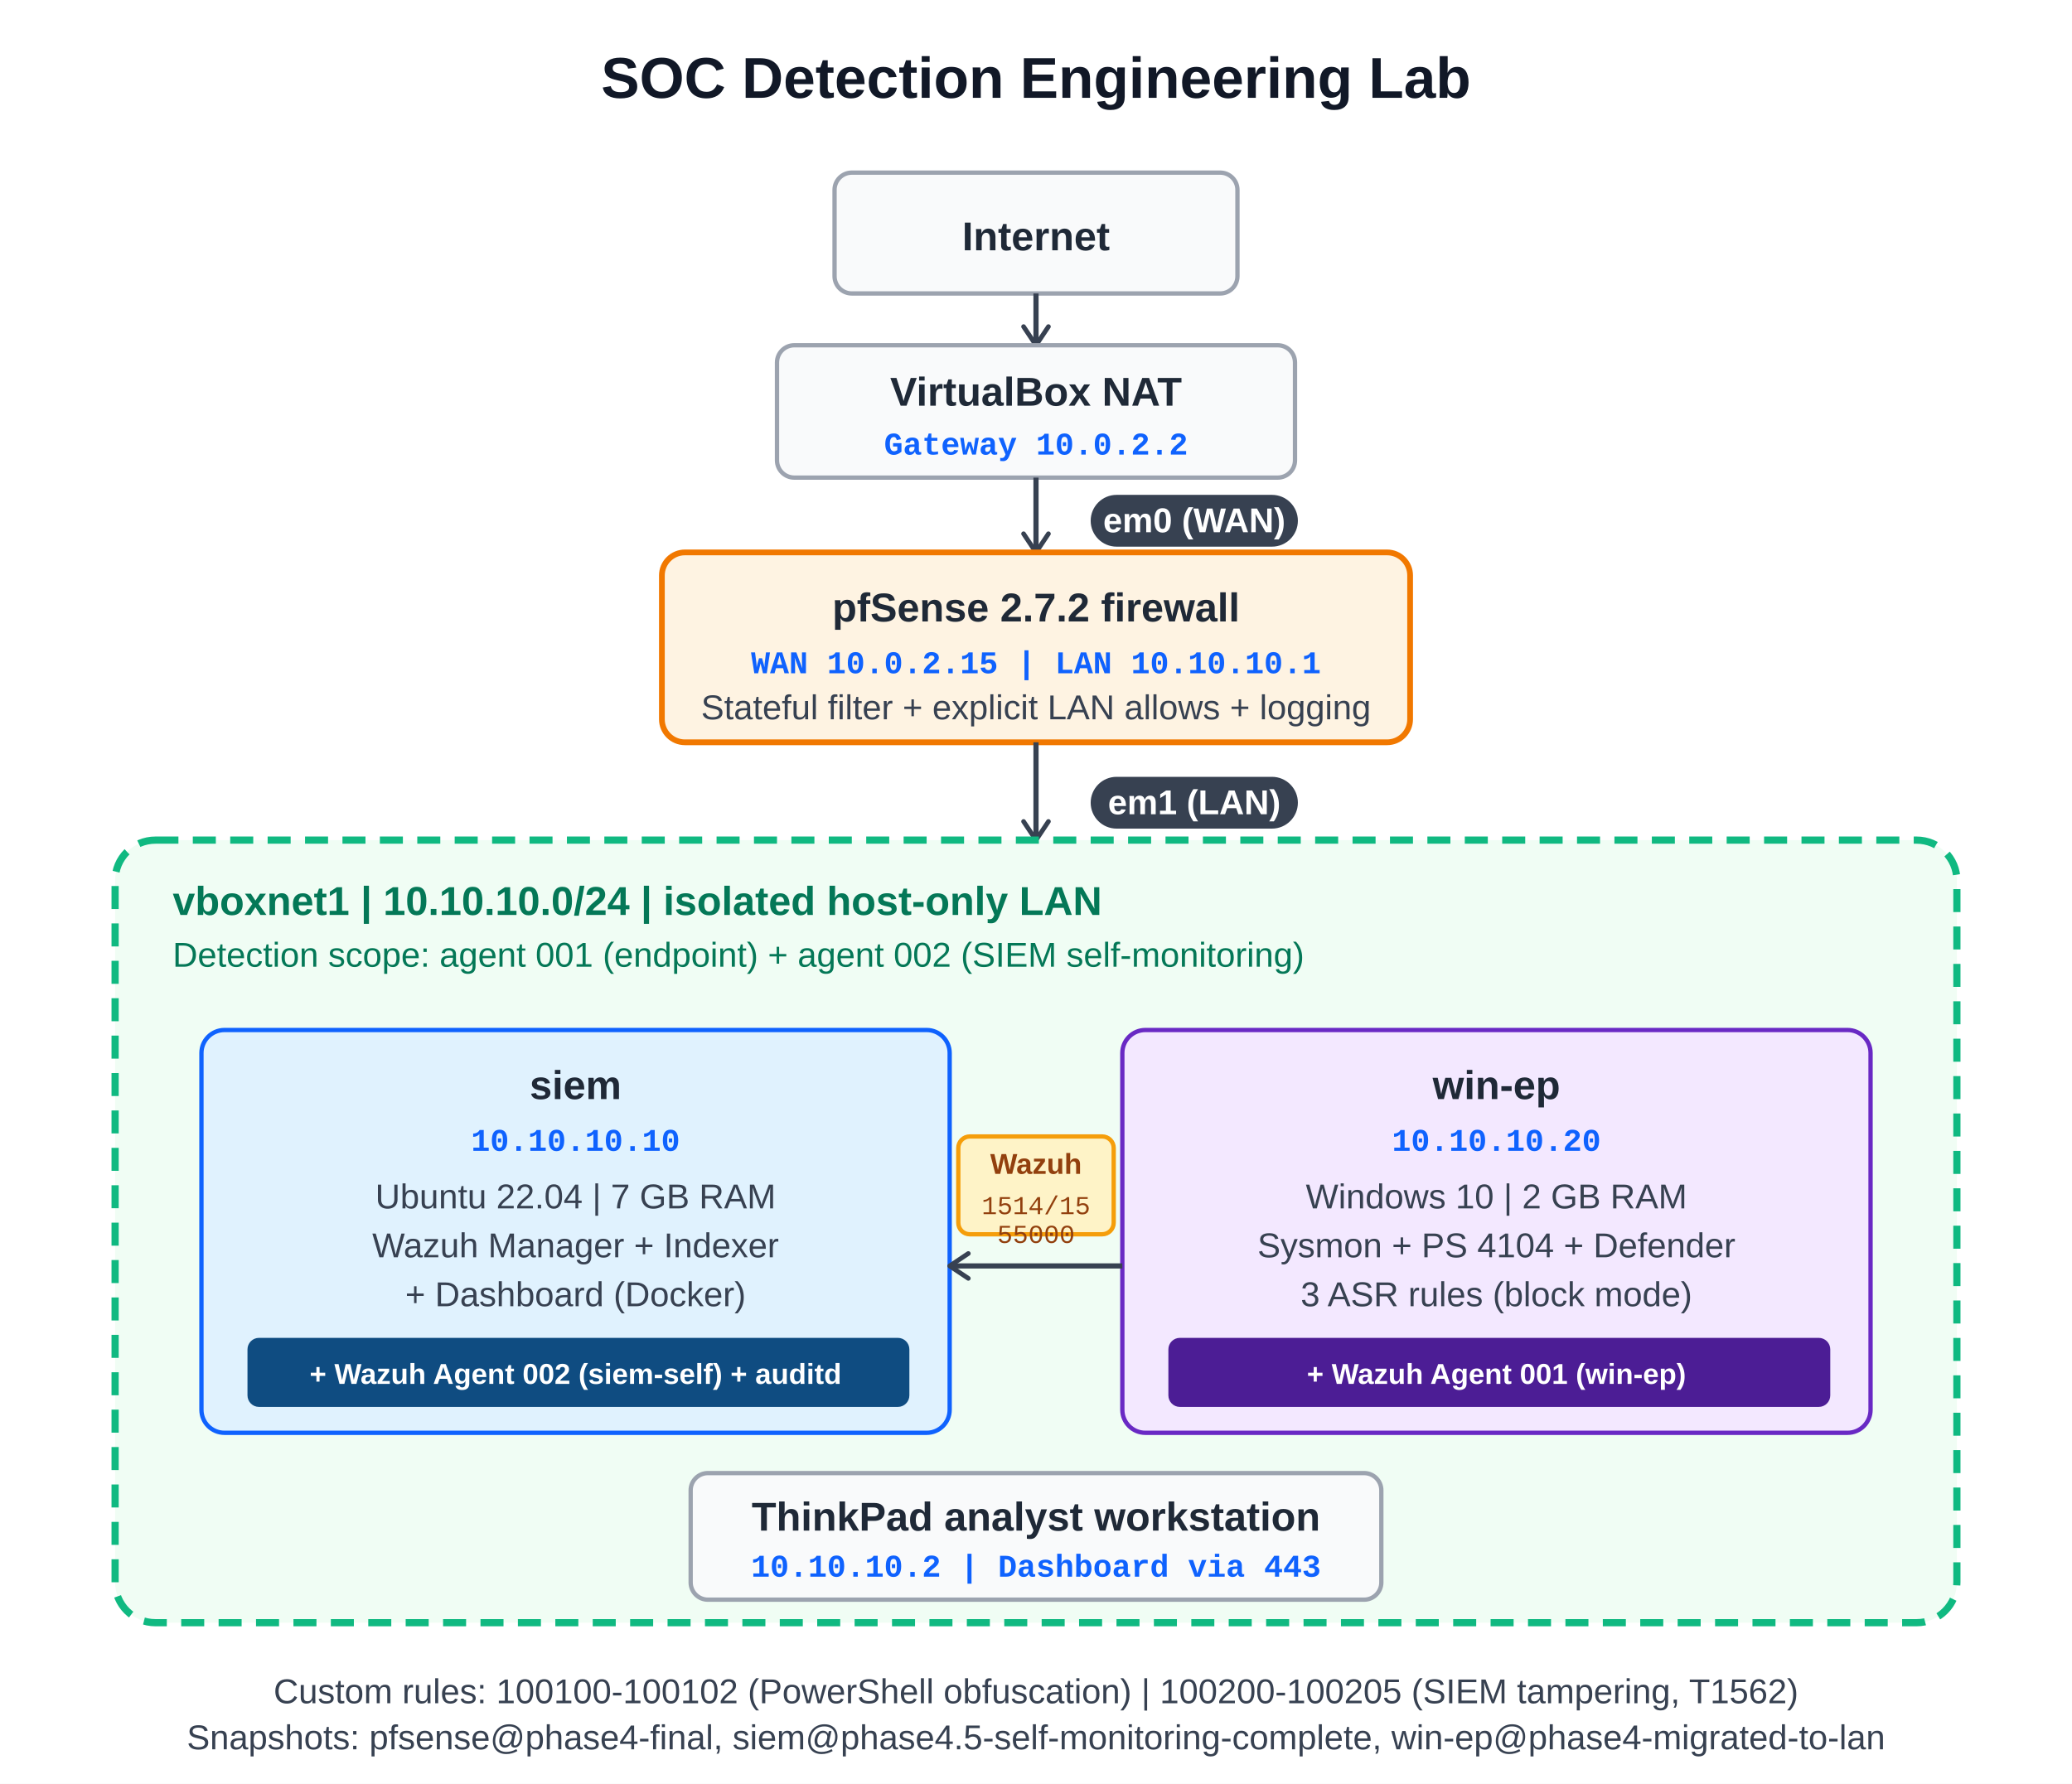
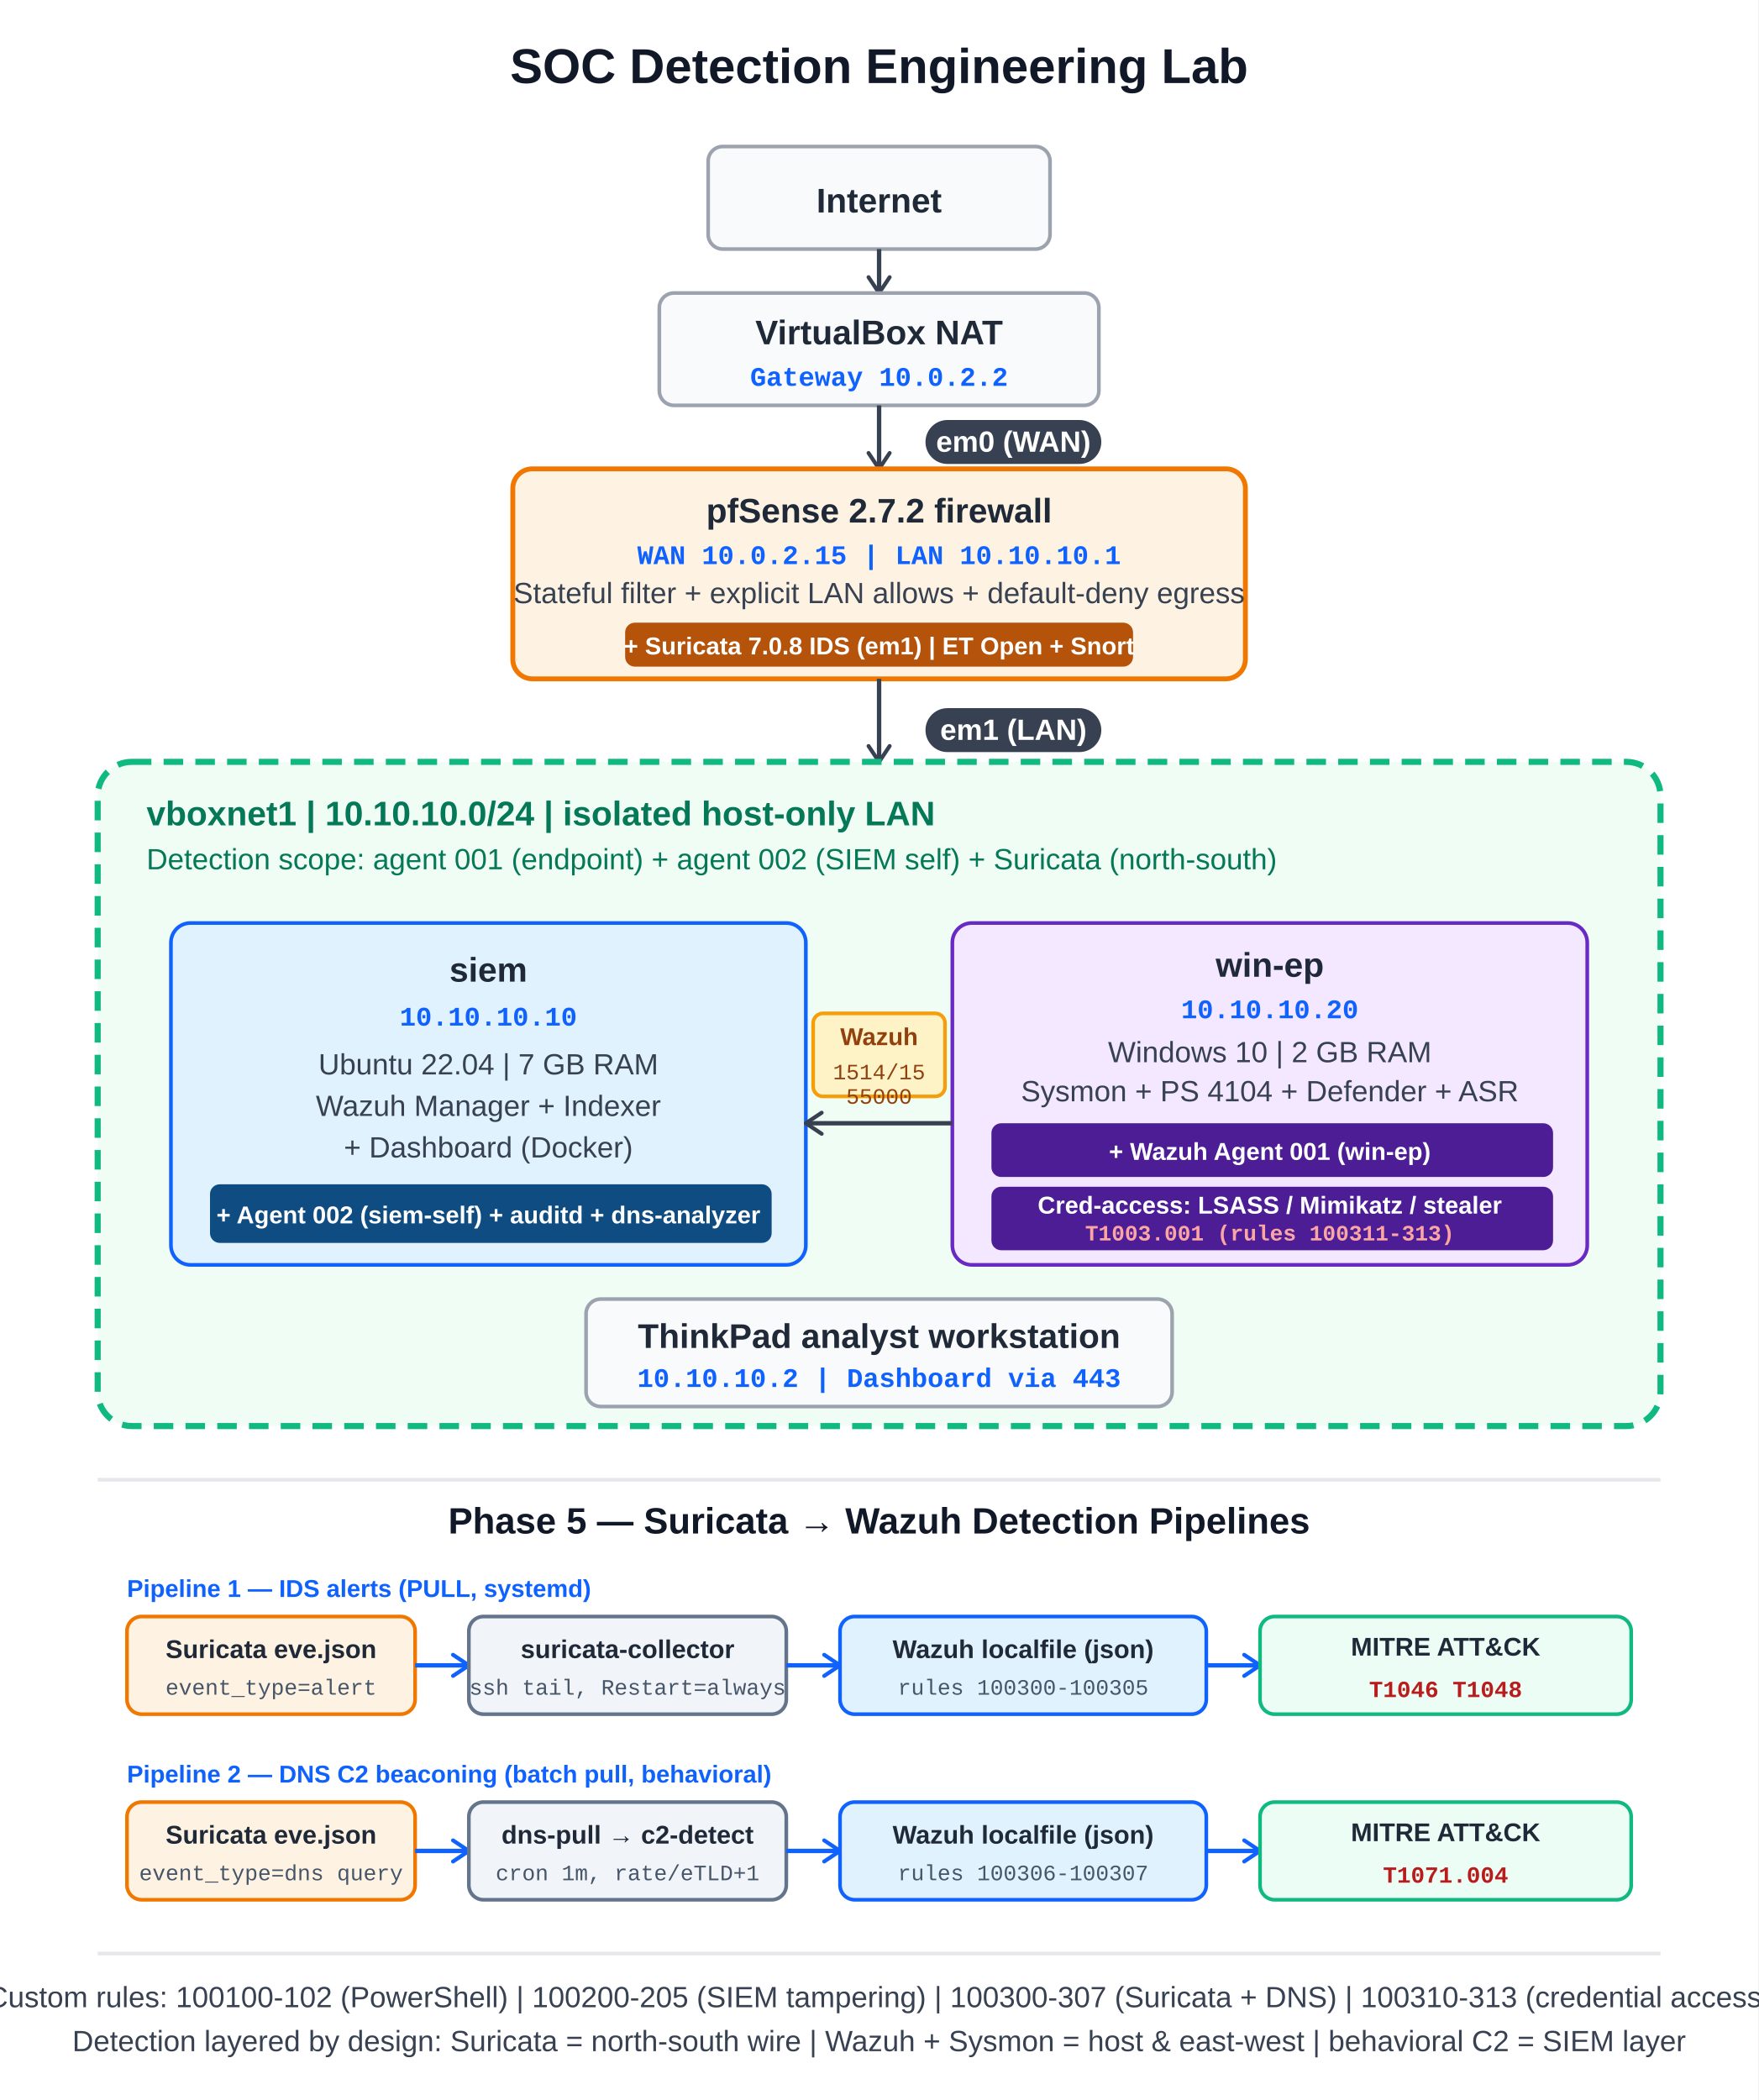
- <svg xmlns="http://www.w3.org/2000/svg" viewBox="0 0 720 620" font-family="Arial, sans-serif">
+ <svg xmlns="http://www.w3.org/2000/svg" viewBox="0 0 720 860" font-family="Arial, sans-serif">
  <defs>
    <marker id="arr" viewBox="0 0 10 10" refX="8" refY="5" markerWidth="6" markerHeight="6" orient="auto">
      <path d="M2 1L8 5L2 9" fill="none" stroke="#374151" stroke-width="1.5" stroke-linecap="round" stroke-linejoin="round" />
+     </marker>
+     <marker id="arrflow" viewBox="0 0 10 10" refX="8" refY="5" markerWidth="6" markerHeight="6" orient="auto">
+       <path d="M2 1L8 5L2 9" fill="none" stroke="#0F62FE" stroke-width="1.5" stroke-linecap="round" stroke-linejoin="round" />
    </marker>
    <style>
      .title { font-size: 20px; font-weight: 700; fill: #111827; }
      .h { font-size: 14px; font-weight: 600; fill: #1F2937; }
      .lbl { font-size: 12px; fill: #374151; }
      .iface { font-size: 12px; font-weight: 700; fill: #FFFFFF; }
      .ip { font-size: 11px; fill: #0F62FE; font-family: 'Courier New', monospace; font-weight: 600; }
      .net-label { font-size: 14px; font-weight: 700; fill: #047857; }
      .net-sub { font-size: 12px; fill: #047857; font-weight: 500; }
      .box { fill: #F9FAFB; stroke: #9CA3AF; stroke-width: 1.5; }
      .fw { fill: #FEF3E2; stroke: #F17800; stroke-width: 2; }
      .siem { fill: #E0F2FE; stroke: #0F62FE; stroke-width: 1.5; }
      .ep { fill: #F3E8FF; stroke: #6929C4; stroke-width: 1.5; }
      .net { fill: #F0FDF4; stroke: #10B981; stroke-width: 2.5; stroke-dasharray: 8 5; }
      .arrow { stroke: #374151; stroke-width: 1.8; fill: none; }
+       .flow { stroke: #0F62FE; stroke-width: 1.8; fill: none; }
      .badge-siem { fill: #0F4C81; }
      .badge-ep { fill: #4C1D95; }
+       .badge-ids { fill: #B45309; }
      .badge-text { font-size: 10px; font-weight: 700; fill: #FFFFFF; }
      .iface-bg { fill: #374151; }
      .comms-bg { fill: #FEF3C7; stroke: #F59E0B; stroke-width: 1.5; }
      .comms-title { font-size: 10px; font-weight: 700; fill: #92400E; }
      .comms-ports { font-size: 9px; fill: #92400E; font-family: 'Courier New', monospace; }
+       .sec-title { font-size: 15px; font-weight: 700; fill: #111827; }
+       .pipe-box { fill: #FFFFFF; stroke: #CBD5E1; stroke-width: 1.5; }
+       .pipe-src { fill: #FEF3E2; stroke: #F17800; stroke-width: 1.5; }
+       .pipe-mid { fill: #F1F5F9; stroke: #64748B; stroke-width: 1.5; }
+       .pipe-siem { fill: #E0F2FE; stroke: #0F62FE; stroke-width: 1.5; }
+       .pipe-out { fill: #ECFDF5; stroke: #10B981; stroke-width: 1.5; }
+       .pipe-step { font-size: 10.5px; font-weight: 600; fill: #1F2937; }
+       .pipe-sub { font-size: 9px; fill: #475569; font-family: 'Courier New', monospace; }
+       .mitre { font-size: 9.5px; font-weight: 700; fill: #B91C1C; font-family: 'Courier New', monospace; }
+       .pipe-tag { font-size: 10px; font-weight: 700; fill: #0F62FE; }
    </style>
  </defs>
-   <rect x="0" y="0" width="720" height="620" fill="#FFFFFF" />
+   <rect x="0" y="0" width="720" height="860" fill="#FFFFFF" />
  <text x="360" y="34" text-anchor="middle" class="title">SOC Detection Engineering Lab</text>
  <rect x="290" y="60" width="140" height="42" rx="6" class="box" />
  <text x="360" y="87" text-anchor="middle" class="h">Internet</text>
  <line x1="360" y1="102" x2="360" y2="120" class="arrow" marker-end="url(#arr)" />
  <rect x="270" y="120" width="180" height="46" rx="6" class="box" />
  <text x="360" y="141" text-anchor="middle" class="h">VirtualBox NAT</text>
  <text x="360" y="158" text-anchor="middle" class="ip">Gateway 10.0.2.2</text>
  <line x1="360" y1="166" x2="360" y2="192" class="arrow" marker-end="url(#arr)" />
  <rect x="379" y="172" width="72" height="18" rx="9" class="iface-bg" />
  <text x="415" y="185" text-anchor="middle" class="iface">em0 (WAN)</text>
-   <rect x="230" y="192" width="260" height="66" rx="8" class="fw" />
-   <text x="360" y="216" text-anchor="middle" class="h">pfSense 2.7.2 firewall</text>
-   <text x="360" y="234" text-anchor="middle" class="ip">WAN 10.0.2.15  |  LAN 10.10.10.1</text>
-   <text x="360" y="250" text-anchor="middle" class="lbl">Stateful filter + explicit LAN allows + logging</text>
-   <line x1="360" y1="258" x2="360" y2="292" class="arrow" marker-end="url(#arr)" />
-   <rect x="379" y="270" width="72" height="18" rx="9" class="iface-bg" />
-   <text x="415" y="283" text-anchor="middle" class="iface">em1 (LAN)</text>
-   <rect x="40" y="292" width="640" height="272" rx="14" class="net" />
-   <text x="60" y="318" class="net-label">vboxnet1  |  10.10.10.0/24  |  isolated host-only LAN</text>
-   <text x="60" y="336" class="net-sub">Detection scope: agent 001 (endpoint) + agent 002 (SIEM self-monitoring)</text>
-   <rect x="70" y="358" width="260" height="140" rx="8" class="siem" />
-   <text x="200" y="382" text-anchor="middle" class="h">siem</text>
-   <text x="200" y="400" text-anchor="middle" class="ip">10.10.10.10</text>
-   <text x="200" y="420" text-anchor="middle" class="lbl">Ubuntu 22.04  |  7 GB RAM</text>
-   <text x="200" y="437" text-anchor="middle" class="lbl">Wazuh Manager + Indexer</text>
-   <text x="200" y="454" text-anchor="middle" class="lbl">+ Dashboard (Docker)</text>
-   <rect x="86" y="465" width="230" height="24" rx="4" class="badge-siem" />
-   <text x="200" y="481" text-anchor="middle" class="badge-text">+ Wazuh Agent 002 (siem-self) + auditd</text>
-   <rect x="390" y="358" width="260" height="140" rx="8" class="ep" />
-   <text x="520" y="382" text-anchor="middle" class="h">win-ep</text>
-   <text x="520" y="400" text-anchor="middle" class="ip">10.10.10.20</text>
-   <text x="520" y="420" text-anchor="middle" class="lbl">Windows 10  |  2 GB RAM</text>
-   <text x="520" y="437" text-anchor="middle" class="lbl">Sysmon + PS 4104 + Defender</text>
-   <text x="520" y="454" text-anchor="middle" class="lbl">3 ASR rules (block mode)</text>
-   <rect x="406" y="465" width="230" height="24" rx="4" class="badge-ep" />
-   <text x="520" y="481" text-anchor="middle" class="badge-text">+ Wazuh Agent 001 (win-ep)</text>
-   <rect x="333" y="395" width="54" height="34" rx="4" class="comms-bg" />
-   <text x="360" y="408" text-anchor="middle" class="comms-title">Wazuh</text>
-   <text x="360" y="422" text-anchor="middle" class="comms-ports">1514/15</text>
-   <text x="360" y="432" text-anchor="middle" class="comms-ports">55000</text>
-   <line x1="390" y1="440" x2="330" y2="440" class="arrow" marker-end="url(#arr)" />
-   <rect x="240" y="512" width="240" height="44" rx="6" class="box" />
-   <text x="360" y="532" text-anchor="middle" class="h">ThinkPad analyst workstation</text>
-   <text x="360" y="548" text-anchor="middle" class="ip">10.10.10.2  |  Dashboard via 443</text>
-   <text x="360" y="592" text-anchor="middle" class="lbl">Custom rules: 100100-100102 (PowerShell obfuscation)  |  100200-100205 (SIEM tampering, T1562)</text>
-   <text x="360" y="608" text-anchor="middle" class="lbl">Snapshots: pfsense@phase4-final, siem@phase4.5-self-monitoring-complete, win-ep@phase4-migrated-to-lan</text>
+   <rect x="210" y="192" width="300" height="86" rx="8" class="fw" />
+   <text x="360" y="214" text-anchor="middle" class="h">pfSense 2.7.2 firewall</text>
+   <text x="360" y="231" text-anchor="middle" class="ip">WAN 10.0.2.15  |  LAN 10.10.10.1</text>
+   <text x="360" y="247" text-anchor="middle" class="lbl">Stateful filter + explicit LAN allows + default-deny egress</text>
+   <rect x="256" y="255" width="208" height="18" rx="4" class="badge-ids" />
+   <text x="360" y="268" text-anchor="middle" class="badge-text">+ Suricata 7.0.8 IDS (em1)  |  ET Open + Snort</text>
+   <line x1="360" y1="278" x2="360" y2="312" class="arrow" marker-end="url(#arr)" />
+   <rect x="379" y="290" width="72" height="18" rx="9" class="iface-bg" />
+   <text x="415" y="303" text-anchor="middle" class="iface">em1 (LAN)</text>
+   <rect x="40" y="312" width="640" height="272" rx="14" class="net" />
+   <text x="60" y="338" class="net-label">vboxnet1  |  10.10.10.0/24  |  isolated host-only LAN</text>
+   <text x="60" y="356" class="net-sub">Detection scope: agent 001 (endpoint) + agent 002 (SIEM self) + Suricata (north-south)</text>
+   <rect x="70" y="378" width="260" height="140" rx="8" class="siem" />
+   <text x="200" y="402" text-anchor="middle" class="h">siem</text>
+   <text x="200" y="420" text-anchor="middle" class="ip">10.10.10.10</text>
+   <text x="200" y="440" text-anchor="middle" class="lbl">Ubuntu 22.04  |  7 GB RAM</text>
+   <text x="200" y="457" text-anchor="middle" class="lbl">Wazuh Manager + Indexer</text>
+   <text x="200" y="474" text-anchor="middle" class="lbl">+ Dashboard (Docker)</text>
+   <rect x="86" y="485" width="230" height="24" rx="4" class="badge-siem" />
+   <text x="200" y="501" text-anchor="middle" class="badge-text">+ Agent 002 (siem-self) + auditd + dns-analyzer</text>
+   <rect x="390" y="378" width="260" height="140" rx="8" class="ep" />
+   <text x="520" y="400" text-anchor="middle" class="h">win-ep</text>
+   <text x="520" y="417" text-anchor="middle" class="ip">10.10.10.20</text>
+   <text x="520" y="435" text-anchor="middle" class="lbl">Windows 10  |  2 GB RAM</text>
+   <text x="520" y="451" text-anchor="middle" class="lbl">Sysmon + PS 4104 + Defender + ASR</text>
+   <rect x="406" y="460" width="230" height="22" rx="4" class="badge-ep" />
+   <text x="520" y="475" text-anchor="middle" class="badge-text">+ Wazuh Agent 001 (win-ep)</text>
+   <rect x="406" y="486" width="230" height="26" rx="4" class="badge-ep" />
+   <text x="520" y="497" text-anchor="middle" class="badge-text">Cred-access: LSASS / Mimikatz / stealer</text>
+   <text x="520" y="508" text-anchor="middle" style="font-size:9px;font-weight:700;fill:#FCA5A5;font-family:'Courier New',monospace;">T1003.001  (rules 100311-313)</text>
+   <rect x="333" y="415" width="54" height="34" rx="4" class="comms-bg" />
+   <text x="360" y="428" text-anchor="middle" class="comms-title">Wazuh</text>
+   <text x="360" y="442" text-anchor="middle" class="comms-ports">1514/15</text>
+   <text x="360" y="452" text-anchor="middle" class="comms-ports">55000</text>
+   <line x1="390" y1="460" x2="330" y2="460" class="arrow" marker-end="url(#arr)" />
+   <rect x="240" y="532" width="240" height="44" rx="6" class="box" />
+   <text x="360" y="552" text-anchor="middle" class="h">ThinkPad analyst workstation</text>
+   <text x="360" y="568" text-anchor="middle" class="ip">10.10.10.2  |  Dashboard via 443</text>
+   <line x1="40" y1="606" x2="680" y2="606" stroke="#E5E7EB" stroke-width="1.5" />
+   <text x="360" y="628" text-anchor="middle" class="sec-title">Phase 5 — Suricata → Wazuh Detection Pipelines</text>
+   <text x="52" y="654" class="pipe-tag">Pipeline 1 — IDS alerts (PULL, systemd)</text>
+   <rect x="52" y="662" width="118" height="40" rx="6" class="pipe-src" />
+   <text x="111" y="679" text-anchor="middle" class="pipe-step">Suricata eve.json</text>
+   <text x="111" y="694" text-anchor="middle" class="pipe-sub">event_type=alert</text>
+   <line x1="170" y1="682" x2="192" y2="682" class="flow" marker-end="url(#arrflow)" />
+   <rect x="192" y="662" width="130" height="40" rx="6" class="pipe-mid" />
+   <text x="257" y="679" text-anchor="middle" class="pipe-step">suricata-collector</text>
+   <text x="257" y="694" text-anchor="middle" class="pipe-sub">ssh tail, Restart=always</text>
+   <line x1="322" y1="682" x2="344" y2="682" class="flow" marker-end="url(#arrflow)" />
+   <rect x="344" y="662" width="150" height="40" rx="6" class="pipe-siem" />
+   <text x="419" y="679" text-anchor="middle" class="pipe-step">Wazuh localfile (json)</text>
+   <text x="419" y="694" text-anchor="middle" class="pipe-sub">rules 100300-100305</text>
+   <line x1="494" y1="682" x2="516" y2="682" class="flow" marker-end="url(#arrflow)" />
+   <rect x="516" y="662" width="152" height="40" rx="6" class="pipe-out" />
+   <text x="592" y="678" text-anchor="middle" class="pipe-step">MITRE ATT&amp;CK</text>
+   <text x="592" y="695" text-anchor="middle" class="mitre">T1046  T1048</text>
+   <text x="52" y="730" class="pipe-tag">Pipeline 2 — DNS C2 beaconing (batch pull, behavioral)</text>
+   <rect x="52" y="738" width="118" height="40" rx="6" class="pipe-src" />
+   <text x="111" y="755" text-anchor="middle" class="pipe-step">Suricata eve.json</text>
+   <text x="111" y="770" text-anchor="middle" class="pipe-sub">event_type=dns query</text>
+   <line x1="170" y1="758" x2="192" y2="758" class="flow" marker-end="url(#arrflow)" />
+   <rect x="192" y="738" width="130" height="40" rx="6" class="pipe-mid" />
+   <text x="257" y="755" text-anchor="middle" class="pipe-step">dns-pull → c2-detect</text>
+   <text x="257" y="770" text-anchor="middle" class="pipe-sub">cron 1m, rate/eTLD+1</text>
+   <line x1="322" y1="758" x2="344" y2="758" class="flow" marker-end="url(#arrflow)" />
+   <rect x="344" y="738" width="150" height="40" rx="6" class="pipe-siem" />
+   <text x="419" y="755" text-anchor="middle" class="pipe-step">Wazuh localfile (json)</text>
+   <text x="419" y="770" text-anchor="middle" class="pipe-sub">rules 100306-100307</text>
+   <line x1="494" y1="758" x2="516" y2="758" class="flow" marker-end="url(#arrflow)" />
+   <rect x="516" y="738" width="152" height="40" rx="6" class="pipe-out" />
+   <text x="592" y="754" text-anchor="middle" class="pipe-step">MITRE ATT&amp;CK</text>
+   <text x="592" y="771" text-anchor="middle" class="mitre">T1071.004</text>
+   <line x1="40" y1="800" x2="680" y2="800" stroke="#E5E7EB" stroke-width="1.5" />
+   <text x="360" y="822" text-anchor="middle" class="lbl">Custom rules: 100100-102 (PowerShell)  |  100200-205 (SIEM tampering)  |  100300-307 (Suricata + DNS)  |  100310-313 (credential access)</text>
+   <text x="360" y="840" text-anchor="middle" class="lbl">Detection layered by design: Suricata = north-south wire  |  Wazuh + Sysmon = host &amp; east-west  |  behavioral C2 = SIEM layer</text>
</svg>
